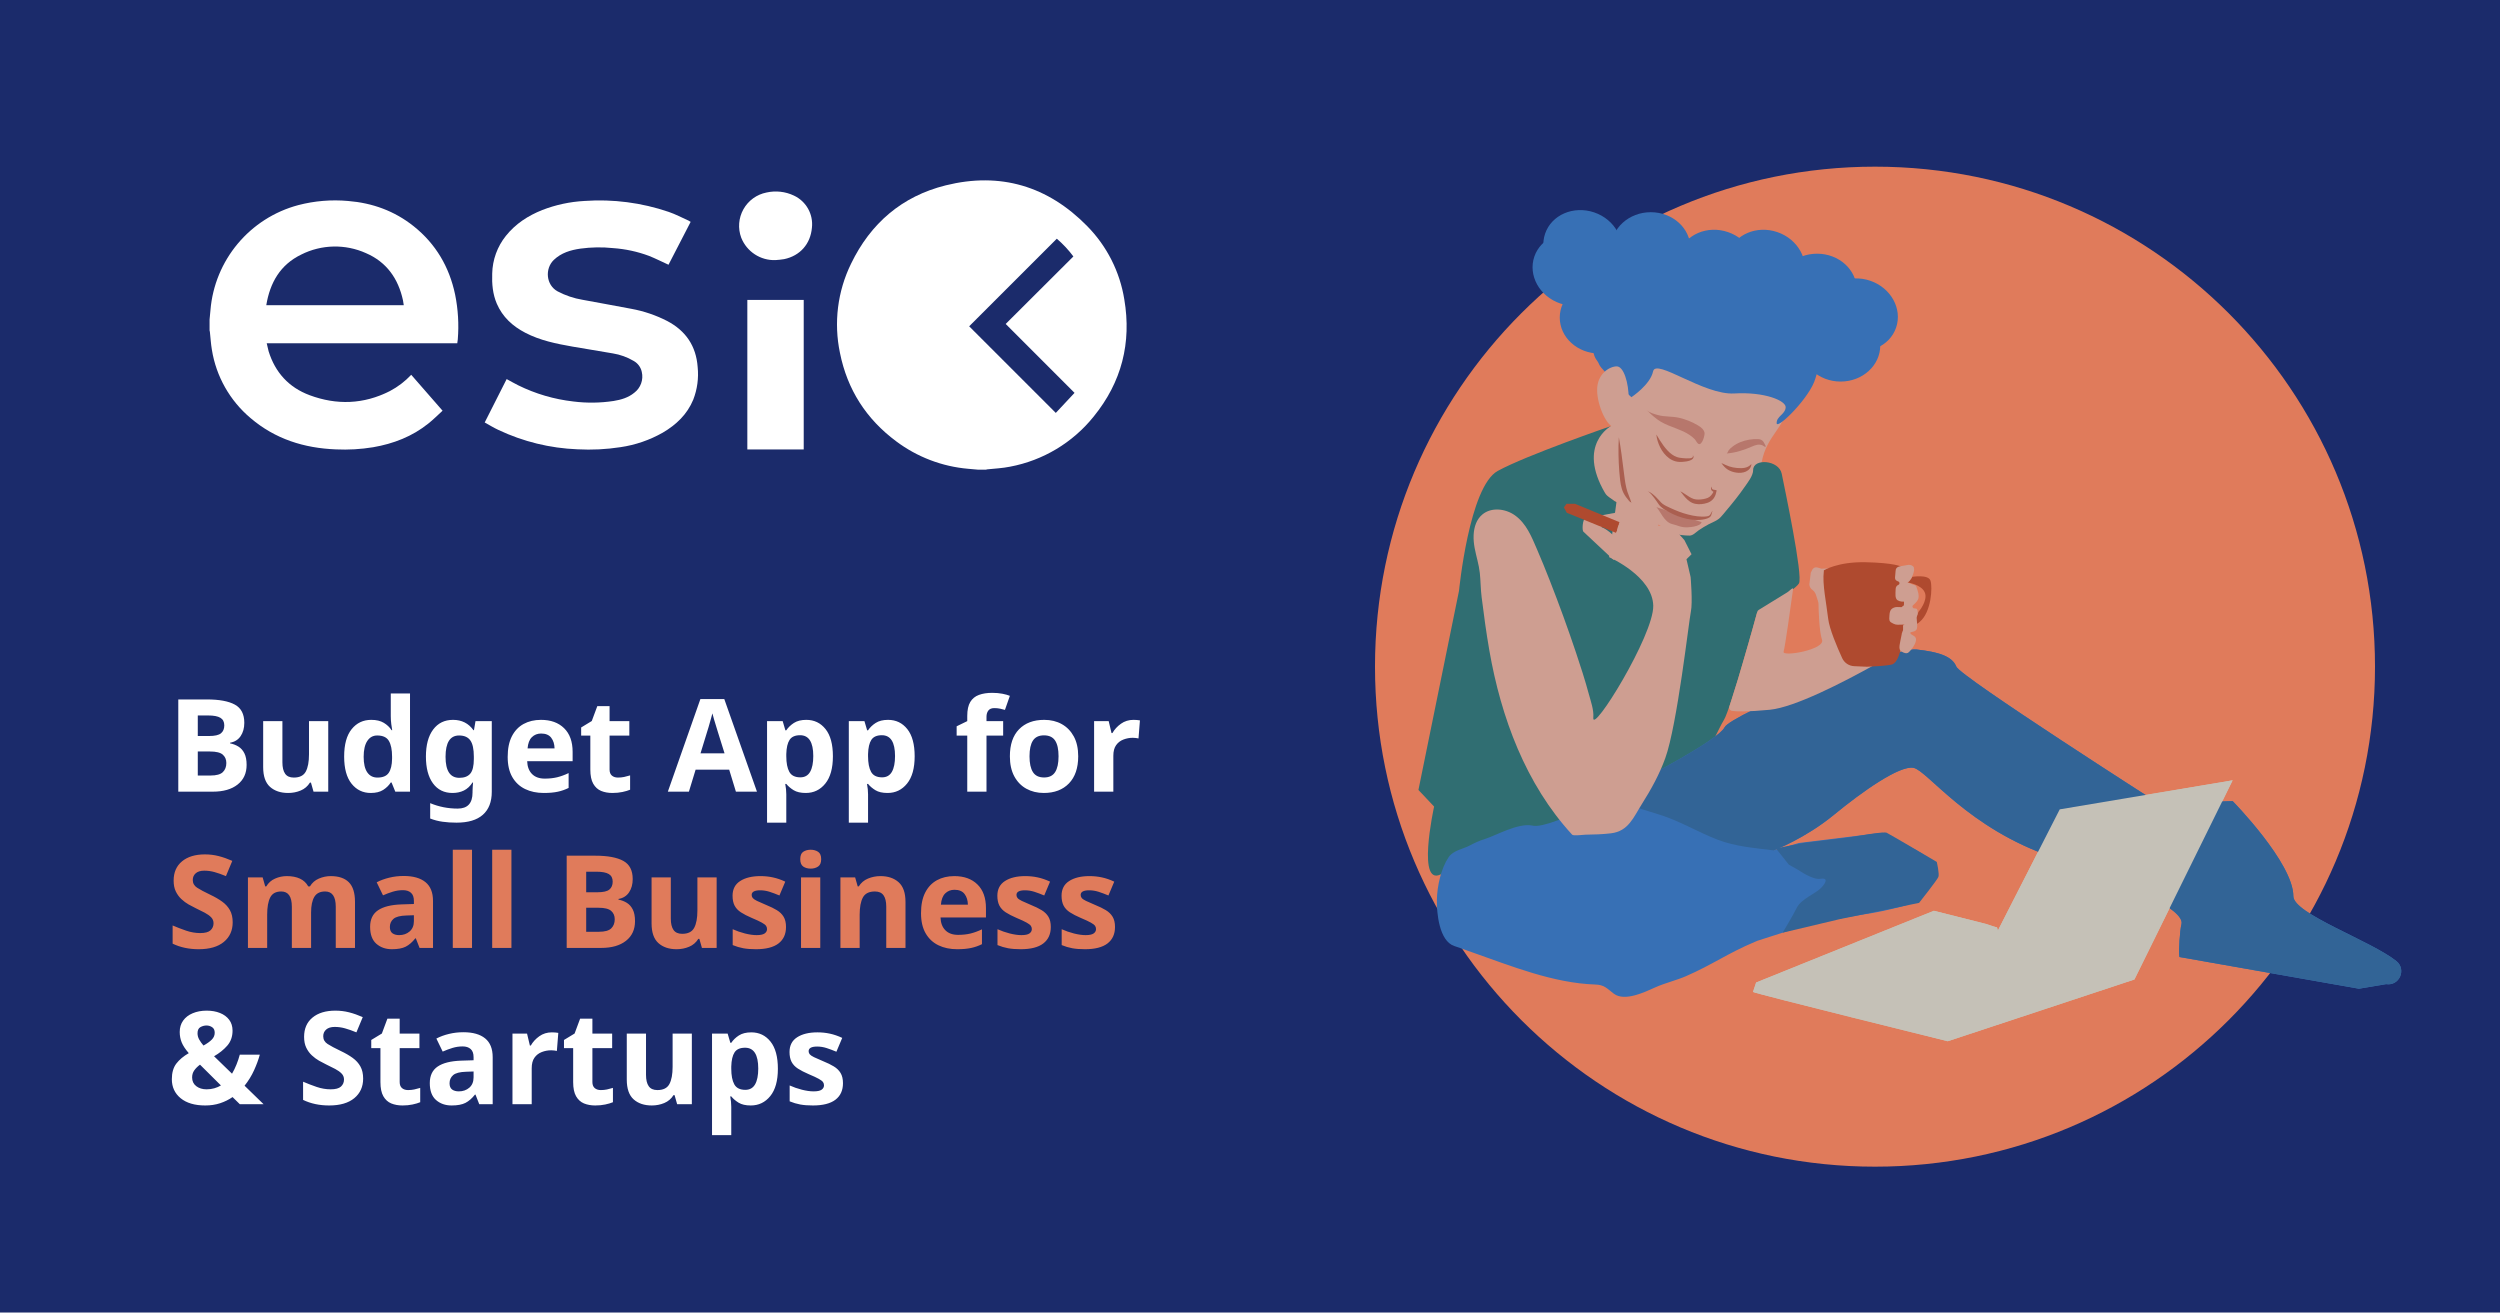
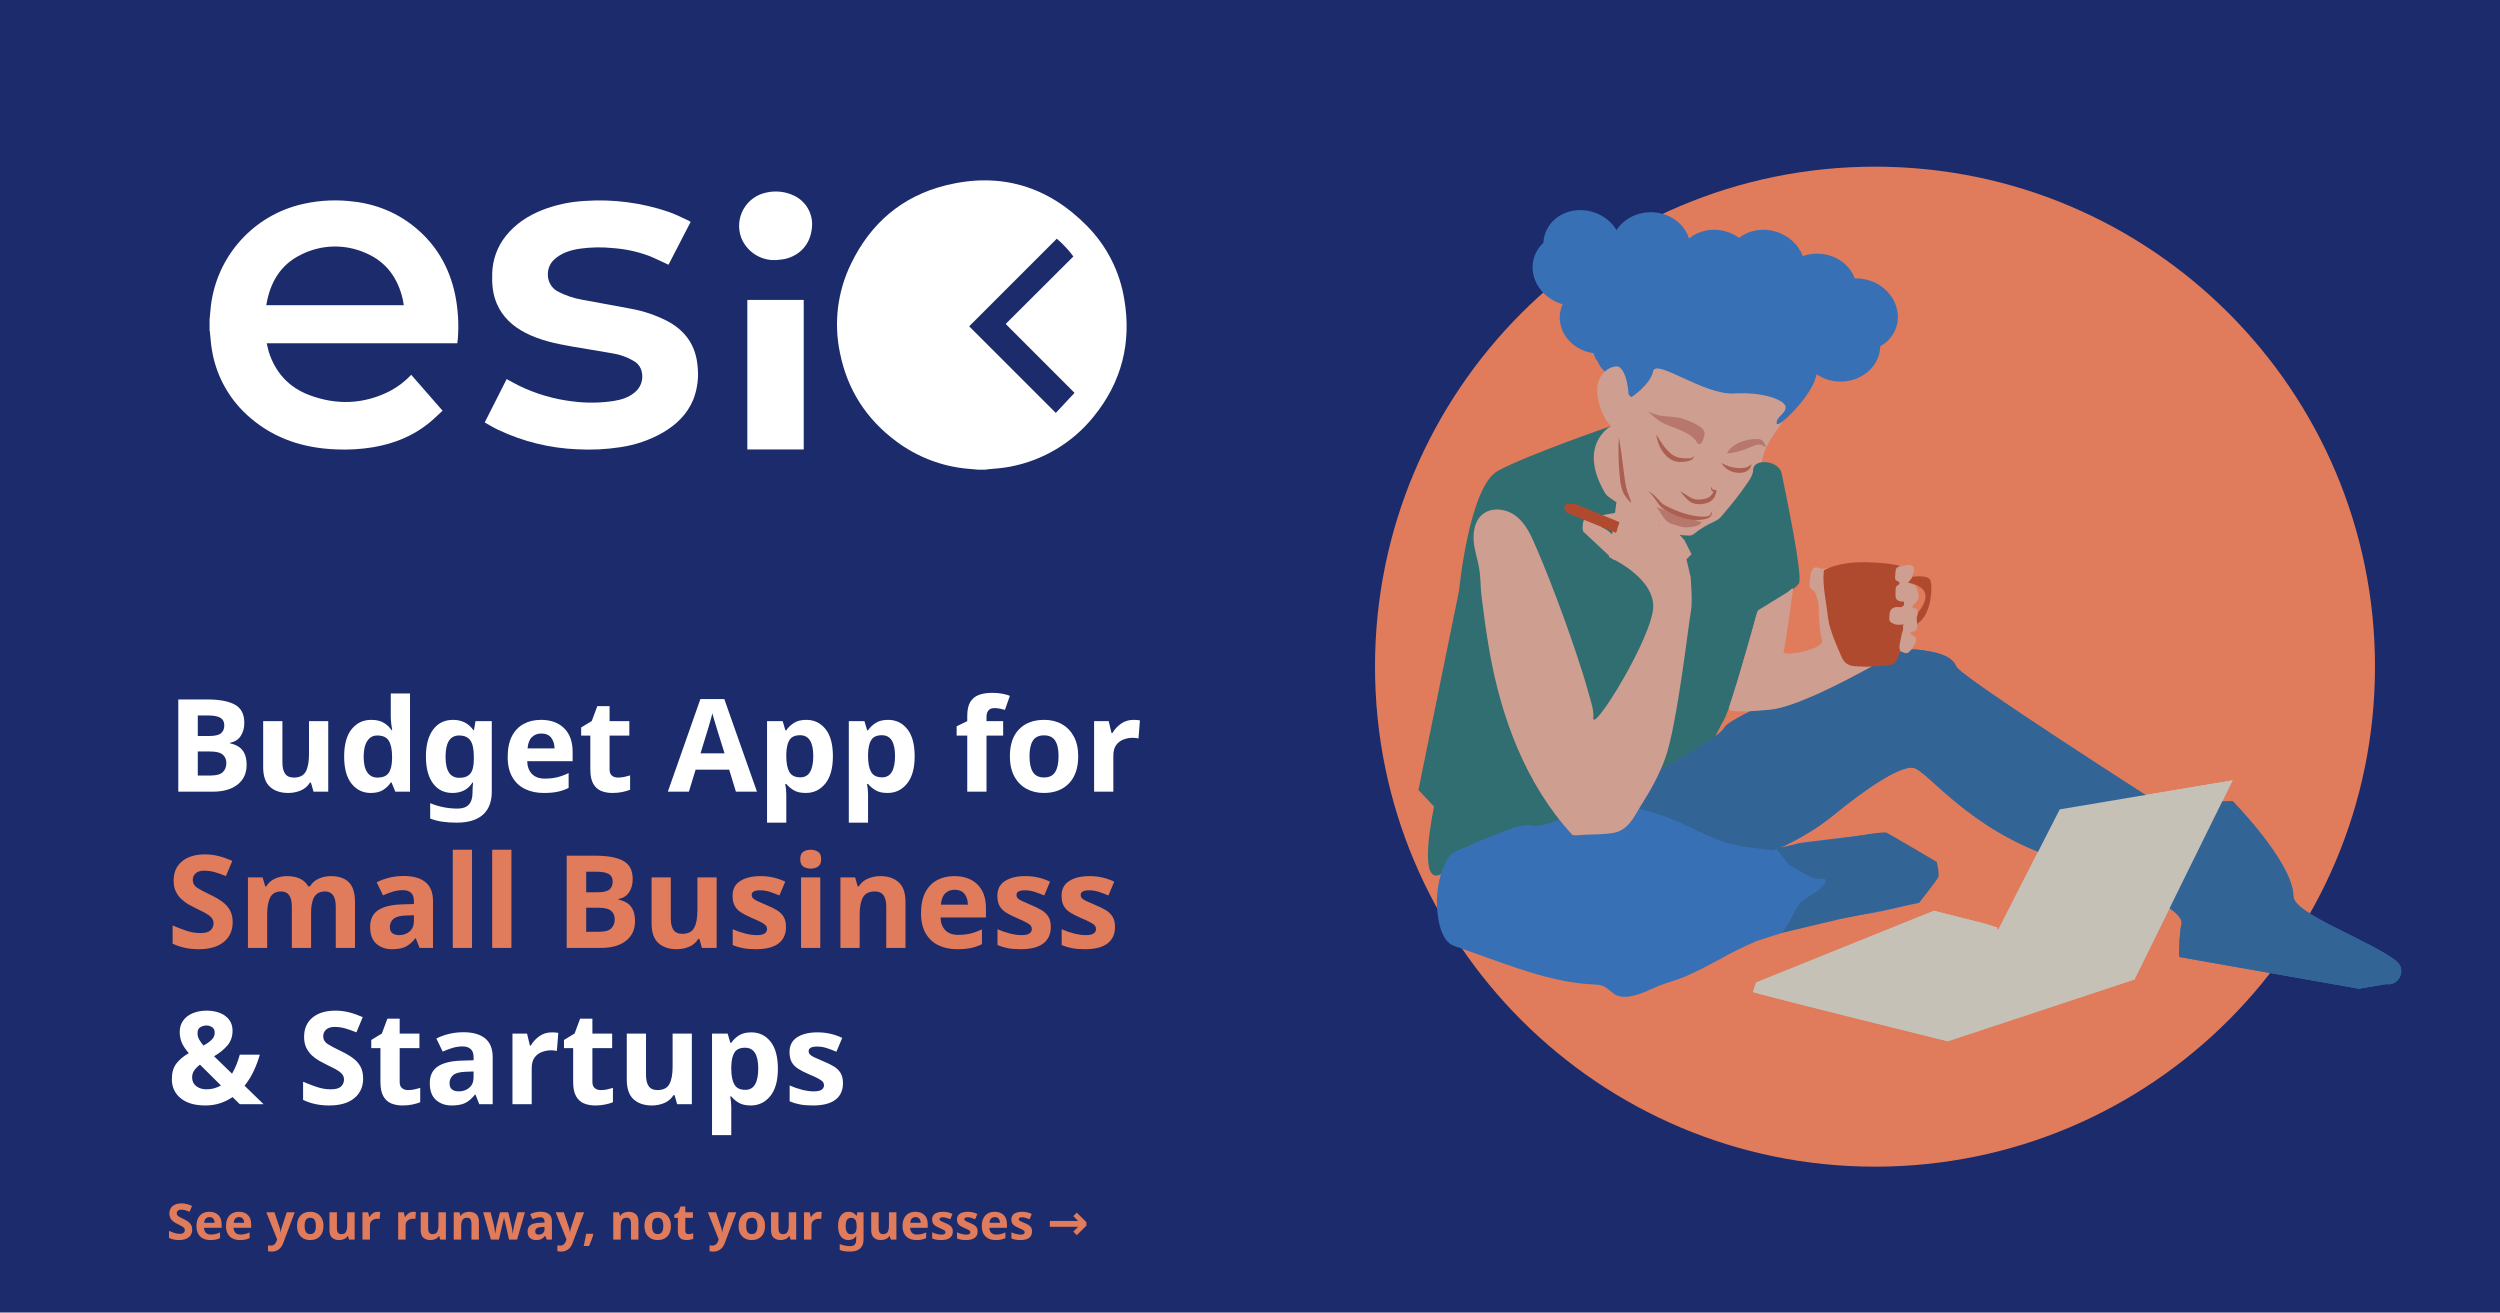
<svg xmlns="http://www.w3.org/2000/svg" viewBox="0 0 1200 630" width="1200" height="630">
  <defs>
    <style>
      .og-bg     { fill: #1B2B6B; }
      .og-circle { fill: #E07B5B; }
      .og-logo   { fill: #FFFFFF; }
      .og-white  { fill: #FFFFFF; }
      .og-terra  { fill: #E07B5B; }
      .og-text   { font-family: "Plus Jakarta Sans", system-ui, sans-serif; font-weight: 900; }
      /* Character palette (carried over from hero-02.svg) */
      .ch1 { fill: #3770b5; }
      .ch2 { fill: #aa5f50; }
      .ch3 { fill: #af4a2f; }
      .ch4 { fill: #ce9e91; }
      .ch5 { fill: #c5c1b7; }
      .ch6 { fill: #a5786d; }
      .ch7 { fill: #306e72; }
      .ch8 { fill: #326496; }
      .ch9 { fill: #b7776c; }
    </style>
  </defs>
  <rect class="og-bg" width="1200" height="630" />
  <circle class="og-circle" cx="900" cy="320" r="240" />
  <svg x="560" y="40" width="600" height="550" viewBox="0 0 792 612" preserveAspectRatio="xMidYMid meet">
    <g>
      <path class="ch4" d="M283.57,159.38s-11.02,3.52-13.34,10.95c-2.53,8.13,2.09,26.05,7.16,32.28s21.91,12.41,21.91,12.41l16.16,9.91c2.01,2.39,4.94,4.51,8.07,4.51l7,.73c1.84,0,3.88-1.13,5.45-2.09,2.88-1.76,7.87-4.49,11-5.79,4.67-1.95,26.96-22.79,30.08-39.54,3.12-16.75,15.58-22.59,15.19-34.28s33.25-31.83,11.49-76.44c-.97-2-13.92-23.56-55.21-21.62s-51.7,13.15-56.38,31.06-5.6,33.06-4.82,38.9,3.07,32.47-2.78,36.37" />
      <path class="ch2" d="M325.37,201.42c2.13,1.03,3.96,2.53,5.84,3.62.94.55,1.89,1.05,2.79,1.31.93.27,1.92.39,2.94.38,1.01,0,2.05-.12,3.09-.3.52-.11,1.03-.21,1.55-.35.48-.13.92-.27,1.34-.47,1.68-.73,2.88-2.4,3.87-4.41l.45.99c-.24-.14-.59-.3-.96-.49-.37-.19-.8-.45-1.08-.87-.55-.86-.3-1.9.31-2.37-.31.7-.06,1.48.38,1.76.21.14.48.22.81.27.33.06.71.08,1.16.22l.62.19-.17.8c-.25,1.17-.59,2.37-1.24,3.5-.64,1.14-1.63,2.17-2.82,2.86-.59.35-1.23.61-1.84.81-.58.19-1.18.35-1.78.47-1.21.25-2.46.38-3.73.33-1.27-.05-2.57-.3-3.79-.81-1.25-.54-2.24-1.29-3.15-2.1-1.79-1.65-3.12-3.49-4.55-5.34Z" />
      <path class="ch9" d="M310.28,211.52c2.34,2.19,4.82,9.35,9.79,10.66s4.38,1.59,7.3,2.03,11.06-.34,11.54-3.19" />
      <path class="ch2" d="M345.87,213.72c-.38.97-.42,1.95-.86,3-.22.53-.64,1.02-1.15,1.34-.53.33-1.02.51-1.53.7-2.06.7-4.2.9-6.31.9-2.11.01-4.24-.27-6.29-.68-2.04-.46-4.07-1.03-6.04-1.78-1.95-.73-3.89-1.69-5.65-2.67-1.81-.96-3.69-2.02-5.29-3.61-.4-.38-.77-.87-1.08-1.31l-.87-1.26c-.58-.83-1.16-1.66-1.75-2.47-.6-.81-1.22-1.6-1.88-2.36-.68-.73-1.36-1.5-2.29-1.92,1.03.18,1.93.81,2.76,1.42.83.63,1.6,1.33,2.34,2.06.74.72,1.46,1.47,2.14,2.24l1.02,1.14c.33.36.65.62,1.01.91,1.46,1.11,3.27,1.89,5.1,2.74,1.88.85,3.63,1.63,5.49,2.32,1.85.68,3.72,1.31,5.64,1.77,1.91.53,3.81.87,5.77,1.12,1.95.22,3.92.34,5.83.08,1-.13,1.8-.3,2.35-1.05.55-.74.9-1.8,1.54-2.6Z" />
    </g>
    <g>
      <path class="ch2" d="M310.28,165.52c1.44,2.44,2.87,4.79,4.46,6.96,1.58,2.17,3.33,4.14,5.35,5.61,1,.74,2.1,1.31,3.24,1.7.29.1.57.19.87.26.29.08.59.14.89.18.59.11,1.32.15,1.98.24,1.33.1,2.69.26,3.98.15.64-.04,1.28-.14,1.78-.4.27-.12.44-.32.55-.59.11-.27.08-.63-.03-.96.26.25.45.6.48,1.01.01.41-.17.87-.46,1.17-.57.63-1.31.94-2.02,1.21-1.44.48-2.88.66-4.33.77-.73.02-1.4.09-2.19.04-.39-.01-.78-.04-1.17-.11-.39-.05-.77-.13-1.15-.23-1.52-.39-2.95-1.09-4.19-2-2.48-1.82-4.29-4.25-5.6-6.82-1.29-2.59-2.19-5.34-2.45-8.18Z" />
    </g>
    <g>
      <path class="ch7" d="M389.7,190.35c-1.75-8.76-18.11-9.93-18.11-2.34,0,3.72-3.45,7.9-5.43,10.78-3.59,5.21-7.57,10.15-11.65,14.97-1.18,1.4-2.32,2.91-3.6,4.22-2.09,2.15-4.97,3.06-7.56,4.43-2.19,1.16-4.3,2.44-6.34,3.84-1.63,1.12-3.54,3.3-5.65,3.3-11.85,0-30.35-5.98-43.84-19.77-1.35-1.38-3.05-1.41-4.08-2.31-1.89-1.65-4.23-2.39-5.72-4.95-17.96-30.74,3.84-42.38,3.84-42.38,0,0-53.68,18.5-71.79,28.44-18.11,9.93-24.54,75.95-24.54,75.95l-25.71,126.19,9.93,10.52s-11.85,53.78,5.67,42.1c17.53-11.68,39.31-25.16,62.68-29.83,23.37-4.67,89.39-40.31,97.35-42.06s13.85-18.7,17.94-25.12c4.09-6.43,20.92-67.68,20.92-67.68,0,0,23.84-14.18,26.6-18.79,2.75-4.6-9.15-60.76-10.91-69.52Z" />
      <path class="ch2" d="M286.51,167.27c1.31,7.16,2.19,14.33,3.08,21.48.46,3.57.84,7.14,1.63,10.46.39,1.66.88,3.24,1.57,4.89.64,1.66,1.36,3.38,1.77,5.21-1.3-1.35-2.46-2.73-3.57-4.22-.52-.77-1.05-1.56-1.49-2.43-.44-.86-.79-1.77-1.08-2.68-.58-1.81-.87-3.69-1.1-5.51-.22-1.82-.4-3.63-.54-5.44-.29-3.62-.43-7.24-.5-10.87-.06-3.63-.03-7.26.22-10.89Z" />
      <path class="ch9" d="M304.29,150.18c1.62,1.54,4.88,2.41,6.98,3,4.36,1.21,8.85.71,13.24,1.7s8.44,2.65,12.2,4.89c1.79,1.07,3.6,2.49,4.07,4.53.35,1.53-1.56,8.46-3.89,7.15-.85-.48-1.61-2.24-2.34-3-1.03-1.07-2.2-1.99-3.44-2.8-2.48-1.63-5.23-2.81-8-3.87-3.43-1.32-6.93-2.55-10.11-4.43s-6.02-4.58-8.72-7.15Z" />
      <path class="ch9" d="M354.81,177.52c.45-.04.99-1.61,1.24-1.95.6-.83,1.42-1.55,2.22-2.19,3.08-2.47,6.9-3.94,10.76-4.6,1.94-.33,3.92-.45,5.88-.34,2.14.12,3.2,1.27,4.05,3.21.12.28.79,1.3.52,1.58-.38.39-1.33-.55-1.68-.72-2.36-1.17-4.62-.39-6.87.59-5.3,2.3-10.38,3.97-16.12,4.43Z" />
      <path class="ch2" d="M351.47,183.63c.92.29,1.75.76,2.56,1.12.82.37,1.61.7,2.42.97,1.6.54,3.23.83,4.9.99,1.71.16,3.29.17,4.83-.1,1.51-.3,2.99-.92,4.28-2.39.06.99-.36,1.99-.98,2.83-.64.84-1.52,1.49-2.48,1.94-1.93.86-4.08.95-5.97.67-1.94-.26-3.89-.87-5.55-1.95-1.7-1.06-2.91-2.57-4-4.07Z" />
    </g>
    <g>
      <path class="ch1" d="M178.66,433.31c-4.89,7.17-7.26,18.35-7.45,26.93-.18,8.42,1.46,26.15,10.99,29.34,3.91,1.31,7.77,2.74,11.66,4.11,24.51,8.63,51.26,19.43,77.61,20.3,6.01.2,7.35,2.45,11.93,5.87,6.78,5.07,19.48-1.04,26.26-4.1,5.73-2.59,13.5-4.5,19.28-7.01,16.75-7.28,26.79-14.69,43.63-21.74.6-.25,1.2-.5,1.81-.76l35.48-11.39s31.55-5.26,31.55-5.26c5.98-.86,11.95-2.03,17.82-3.45,5.83-1.41,12.94-2.55,17.42-6.92,5.23-5.11,14.87-19.66,6.14-25.44-9.26-6.13-19.31-11.15-29.31-15.97l-4.79.59-48.18,5.92-15.77,4.67s19.87-7.6,37.98-22.49c18.11-14.9,41.77-31.55,50.54-29.8s34.47,38.56,88.51,56.67c45.46,15.23,83.71,33.05,81.21,42.36-1.03,3.82-1.89,17.35-1.28,20.82l113.74,20.08,17.21-2.9c8.38,1.32,13.08-9.33,6.45-14.62-16.11-12.87-65.23-29.93-65.23-41.11,0-21.03-38.47-60.25-38.47-60.25l-46.45,1.75s-125.99-80.51-128.62-86.95-10.66-9.24-25.32-10.86-117.43,41.14-121.52,49.32-51.45,32.72-53.46,33.59-56.12,31.46-68.13,28.72c-9.01-2.05-23.68,6.48-30.57,8.57-3.22.97-6.26,2.4-9.23,3.98-4.31,2.29-10.36,3.02-13.36,7.32-.03.04-.05.07-.08.11Z" />
      <path class="ch5" d="M371.51,518.69c.66.88,123.38,31.23,123.38,31.23l118.28-39.12,62.22-126.19-109.54,18.4-39.21,76.81-.52-2.02-2.67-.73-4.34-1.46-33.01-8.34-112.61,45.44" />
      <path class="ch8" d="M394.24,438.06l5.91,3.31s9.15,6.43,13.83,5.65,4.48,1.56.97,5.45-12.88,7.19-15.69,12.85-9.01,15.84-9.01,15.84l36.51-8.66,49.96-10.23s11.47-14.48,12.24-16.42-1.02-9.54-1.02-9.54c0,0-29.75-17.52-31.74-18.49s-22.14,2.72-23.73,2.92-29.25,3.59-29.25,3.59l-17.21,3.41" />
    </g>
    <g>
      <path class="ch8" d="M384.74,429.01s19.87-7.6,37.98-22.49c18.11-14.9,41.77-31.55,50.54-29.8s34.47,38.56,88.51,56.67c45.46,15.23,83.71,33.05,81.21,42.36-1.03,3.82-1.89,17.35-1.28,20.82l113.74,20.08,17.21-2.9c8.38,1.32,13.08-9.33,6.45-14.62-16.11-12.87-65.23-29.93-65.23-41.11,0-21.03-38.47-60.25-38.47-60.25l-46.45,1.75s-125.99-80.51-128.62-86.95-10.66-9.24-25.32-10.86-117.43,41.14-121.52,49.32-51.45,32.72-53.46,33.59c-.8.35-9.93,5.45-21.36,11.26,0,0,33.81,10.56,33.84,10.57,12.7,3.97,24.1,10.98,36.47,15.75,11.57,4.46,23.57,5.27,35.76,6.82Z" />
      <path class="ch5" d="M371.51,518.69c.66.88,123.38,31.23,123.38,31.23l118.28-39.12,62.22-126.19-109.54,18.4-39.21,76.81-.52-2.02-2.67-.73-4.34-1.46-33.01-8.34-112.61,45.44" />
    </g>
    <g>
      <path class="ch4" d="M196.04,221.69c.89-2.12,2.19-4.02,4-5.53,5.66-4.72,14.54-3.75,20.55.51,7.35,5.21,10.63,13.66,14.07,21.61,2.83,6.53,5.49,13.13,8.09,19.75,5.89,15.03,11.42,30.21,16.55,45.51,2.94,8.76,5.79,17.56,8.2,26.49,1.24,4.57,3.23,10.03,2.82,14.84-.97,11.3,38.36-52.19,37.98-70.89s-27.97-30.77-27.97-30.77l4.99-37.39,8.96,2.73,3.14,2.31,2.78-1.1,12.2,10.95-1.02,2.56,8.47-.07,8.18,9.2,4.53,8.98-3.21,3.14,2.63,11.32s1.39,16.14.15,21.91-8.62,71.79-16.21,92.82c-3.67,10.17-8.93,19.74-14.7,28.86-5.42,8.57-8.59,17.42-19.66,18.75-5.39.65-10.85.8-16.27.88-1.14.02-7.55.89-8.37,0-29.48-32.01-45.08-74.4-52.46-116.66-1.97-11.26-3.49-22.6-4.91-33.94-.64-5.11-.6-10.15-1.14-15.23-.57-5.37-2.29-10.54-3.28-15.84s-1.05-11,.93-15.72Z" />
      <path class="ch4" d="M448.82,311.28c-20.12,11.23-50.98,27.13-66.71,28.63-14.45,1.38-21,1.13-23.94.7-1.28-.19-2.08-1.49-1.65-2.71l5.57-17.72,6.7-22.91c.79-3.08,1.66-5.83,1.67-5.89l3.69-13.37c.11-.56.45-1.05.93-1.35l18.12-11.14c1.47-.91,3.91-3.71,3.68-2-1.32,9.71-5.08,36.82-6,39.58-1.17,3.51,26.64-1.29,24.35-7.59-1.78-4.91-2.16-19.01-2.23-22.62-.01-.57-.11-1.14-.28-1.68l-1.34-4.16c-.41-1.26-1.21-2.36-2.28-3.13h0c-1.09-.78-1.8-2-1.92-3.34l.94-7.53,1.08-2.13c1.7-2.3,3.98-.8,5.68-.38h0s.36-.03.36-.03l14.99-.48,18.61,61.24Z" />
      <g>
        <path class="ch3" d="M416.38,251.59s8.7-5.55,26.52-5.16,22.85,2.6,23.24,3.25,4.61,56.02-6.12,61.38c-.58.29-4.56,1.16-16.01,1.57-.24,0-.48,0-.72,0l-7.7-.34c-3.29-.14-6.22-2.12-7.59-5.11-3.06-6.65-8.14-18.5-8.89-25.11-1.07-9.54-3.8-21.81-2.73-29.89" />
        <path class="ch3" d="M472.26,255.71s10.33-1.78,11.7,2.4.58,19.86-6.82,26.1-.69-6.43-.69-6.43c0,0,6.04-7.01,3.9-12.17s-11.06-6.4-11.06-6.4l2.96-2.94" />
      </g>
      <path class="ch4" d="M475.48,280.42c-.81,1.36.49,4.96-.09,7.88-.59,2.92-4.77,1.76-4.19,3.12.59,1.36,3.51,1.46,3.6,3.9.1,2.43-2.64,6.45-4.77,8.27-1.21,1.04-3.17.21-4.33-.53-.61-.38-1.13-.95-1.31-1.65-.35-1.37.19-3.57.45-4.99s.56-2.9.88-4.34c.03-.12.03-.23.02-.36l.59-1.72c.63-.55-.03-3.44.39-3.65,1.24-.64,2.75-.46-.96-.38-1.67.03-3.5.3-5.04-.48-.69-.35-1.75-.84-2.27-1.38-.91-.96-.57-2.87-.5-4.11.06-.94.17-1.9.55-2.77.58-1.31,1.68-1.88,2.99-2.27.68-.2,2.31-.18,4.22-.06-.09-.25,1.41-.93,1.42-1.3.07-2.96.38-2.07-1.49-2.24-.9-.08-1.87-.42-2.59-.87-.82-.52-1.16-1.76-1.25-2.67-.13-1.38.05-2.88.07-4.25.02-1.28.52-2.29,1.73-2.81.01,0,.03-.01.04-.02.94-.41.9-1.74-.05-2.1-.27-.1-.53-.21-.77-.32-2.14-.97-1.07-2.92-.98-6.33.1-3.41,3.32-2.82,6.92-3.7,3.6-.87,4.67,1.4,4.67,1.4v.45c.79,1.35-1.46,7.4-3.31,8.67-.25.17-.53.31-.83.41.24.05.49.13.73.25,1.32.6,3.28,1.29,4.19,1.6.31.11.56.35.69.65.98,2.5,2.34,6.48.98,8.67-.74,1.19-1.79,2.32-2.93,3.25-.78.63-.4,1.89.6,2,.41.04.77.08,1.09.12.48.05.86.39.98.86.24.99.51,2.68-.14,3.8Z" />
      <path class="ch4" d="M282.86,244.68l-18.75-17.54c-1.16-.95-.43-8.03,1-8.46l23.21-4.35c1.3-.39,1.77,6.32,1.59,7.66l-1.97-.18c-.12.91,2.18.42,1.26.45l-2.7-.29c-3,2.8-8.53,1.65-10.74,2.12-1.23.26,1.9-.44,9.64,7.68l3.7-2.95c.65.37-2.68,4.03-2.76,4.78l-.67,6.33c-.16,1.48-1.68,5.7-2.83,4.75Z" />
      <g>
        <polyline class="ch3" points="286.51 221.97 258.52 210.4 253.84 210.4 252.87 211.77 254.23 214.31 285.03 226.86" fill="none" stroke="#af4a2f" stroke-width="2" />
      </g>
    </g>
    <g>
      <path class="ch1" d="M294.47,141.85s11.98-7.89,13.73-16.36,32.13,15.16,51.41,14.01,33.09,4.62,32.62,8.97-5.9,5.53-5.74,9.89,21.38-16.51,24.57-28.48,16.62-27.46,9.03-38.56-7.3-26.29-21.62-32.42-15.77-15.48-27.75-14.9-4.09,1.7-19.57-.03-6.13-7.28-20.74-2.31-7.3,8.47-22.49,12.85-12.56-2.63-18.99,9.35,2.19,2.04-6.06,18.7c-8.25,16.65-14.36,14.31-13.35,25.12s3.05,9.64,4.51,13.44,20.45,20.74,20.45,20.74Z" />
    </g>
    <path class="ch4" d="M272.74,137.23c0,10.33,6.56,23.66,10.95,23.66s9.06-7.64,9.06-17.97-3.2-20.59-7.6-20.59-12.41,4.57-12.41,14.9Z" />
    <g>
      <ellipse class="ch1" cx="274.18" cy="91.41" rx="25.12" ry="22.79" />
      <ellipse class="ch1" cx="289.8" cy="60.91" rx="25.12" ry="22.79" />
      <ellipse class="ch1" cx="306.74" cy="47.44" rx="25.12" ry="22.79" />
      <ellipse class="ch1" cx="412.12" cy="73.73" rx="25.12" ry="22.79" />
      <ellipse class="ch1" cx="427.01" cy="109.17" rx="25.12" ry="22.79" />
      <ellipse class="ch1" cx="438.39" cy="89.63" rx="22.79" ry="25.12" transform="translate(211.74 475.44) rotate(-71.12)" />
      <ellipse class="ch1" cx="348.28" cy="58.81" rx="22.79" ry="25.12" transform="translate(179.94 369.33) rotate(-71.12)" />
      <ellipse class="ch1" cx="379.55" cy="58.81" rx="22.79" ry="25.12" transform="translate(201.09 398.92) rotate(-71.12)" />
      <ellipse class="ch1" cx="256.72" cy="60.91" rx="22.79" ry="25.12" transform="translate(116.02 284.11) rotate(-71.12)" />
      <ellipse class="ch1" cx="263.54" cy="46.35" rx="22.79" ry="25.12" transform="translate(134.42 280.72) rotate(-71.12)" />
    </g>
  </svg>
  <g transform="translate(80, 70) scale(0.9)">
    <g transform="scale(1.0)">
      <path class="og-logo" d="M432.84,172.72c-1.78-.15-3.56-.3-5.34-.47a74.82,74.82,0,0,1-38.41-14.65c-16-11.89-26.09-27.63-30-47.15A73.76,73.76,0,0,1,365,62.88c10.41-21.57,27.19-36,50.47-41.8,29.11-7.23,54.51.34,75.51,21.77a71.93,71.93,0,0,1,19.75,39c3.95,23.22-1.43,44.22-16.32,62.53a75,75,0,0,1-44.67,26.75c-4,.8-8.07,1-12.11,1.41a5.48,5.48,0,0,0-.67.17Zm41.36-30.28,10-10.69L447.48,95,483.58,59a57.72,57.72,0,0,0-8.84-9.47L428,96.25Z" />
      <path class="og-logo" d="M22.88,92.69c.16-1.66.35-3.31.47-5A63.38,63.38,0,0,1,70.29,31.59a77.66,77.66,0,0,1,26.47-2.18c13,1.05,24.76,5.32,35,13.48,11.81,9.44,19,21.74,22.09,36.48a85.32,85.32,0,0,1,1.42,23.81c-.05.67-.18,1.34-.28,2.11H53.36c.37,1.52.63,2.9,1,4.24,3.5,11.34,10.82,19.35,21.88,23.46,14.46,5.38,28.85,4.89,42.77-2.18a43.22,43.22,0,0,0,11.42-8.7c5.52,6.34,11,12.63,16.72,19.16-2.55,2.31-4.9,4.7-7.51,6.78C131,155,121,158.87,110.11,160.75a94.7,94.7,0,0,1-19.82,1.15c-17-.67-32.43-5.52-45.52-16.68a60.06,60.06,0,0,1-20.66-36.5c-.54-3.13-.71-6.33-1.06-9.5a7.25,7.25,0,0,0-.17-.78ZM53.13,85h73.32c-.14-.92-.24-1.79-.42-2.63-2.52-11.56-8.74-20.4-19.73-25.14A40.15,40.15,0,0,0,71.75,58C60.58,63.41,55.09,73,53.13,85Z" />
      <path class="og-logo" d="M169.62,147.54l11.71-23.14c2.08,1.12,4.07,2.28,6.13,3.3a89.28,89.28,0,0,0,29.45,8.65,77.73,77.73,0,0,0,21.49-.28c4-.65,7.79-1.76,11-4.39a10.83,10.83,0,0,0,4-11.08,8.77,8.77,0,0,0-4.35-5.89,31.71,31.71,0,0,0-11.06-4c-7.18-1.29-14.4-2.37-21.58-3.64-8.65-1.53-17.24-3.26-25.14-7.37-6.77-3.52-12.13-8.41-15.19-15.5-2.2-5.11-2.66-10.56-2.46-16.06A33.26,33.26,0,0,1,180.93,48c5.15-6.44,11.82-10.74,19.39-13.77A73.33,73.33,0,0,1,222.8,29.4a114.14,114.14,0,0,1,44.92,5.82c3.64,1.24,7.08,3.08,10.6,4.65a11.26,11.26,0,0,1,1.14.68L267.65,63.42c-3.56-1.63-6.93-3.34-10.44-4.74a68.58,68.58,0,0,0-19.1-4.13,72.67,72.67,0,0,0-17.44.27c-5.25.76-10.2,2.23-14.17,6-4.86,4.66-4.23,13.38,2,16.8a43.89,43.89,0,0,0,13.31,4.49c8.65,1.63,17.33,3.14,26,4.81A69.25,69.25,0,0,1,267,93.45c9.88,5.22,15.38,13.32,16.2,24.56a37.46,37.46,0,0,1-2.35,17.36c-3.25,7.86-9.08,13.39-16.28,17.61a64.63,64.63,0,0,1-22.5,7.73,110.47,110.47,0,0,1-23,1.14,108.47,108.47,0,0,1-42.12-10.32C174.4,150.35,172.07,148.89,169.62,147.54Z" />
      <path class="og-logo" d="M339.76,82.18v79.75H309.69V82.18Z" />
      <path class="og-logo" d="M324.7,60.94A18.93,18.93,0,0,1,306.43,49a18.13,18.13,0,0,1,13.51-24.11,22.58,22.58,0,0,1,14.59,1.64,16.83,16.83,0,0,1,9.61,17.11c-.75,8.69-6.31,15-14.81,16.79C327.82,60.74,326.25,60.77,324.7,60.94Z" />
    </g>
  </g>
  <g class="og-text">
    <text x="80" y="380" font-size="62" class="og-white">Budget App for</text>
    <text x="80" y="455" font-size="62" class="og-terra">Small Business</text>
    <text x="80" y="530" font-size="62" class="og-white">&amp; Startups</text>
+     <text x="80" y="595" font-size="24" class="og-terra">See your runway, not your guesses →</text>
  </g>
</svg>
